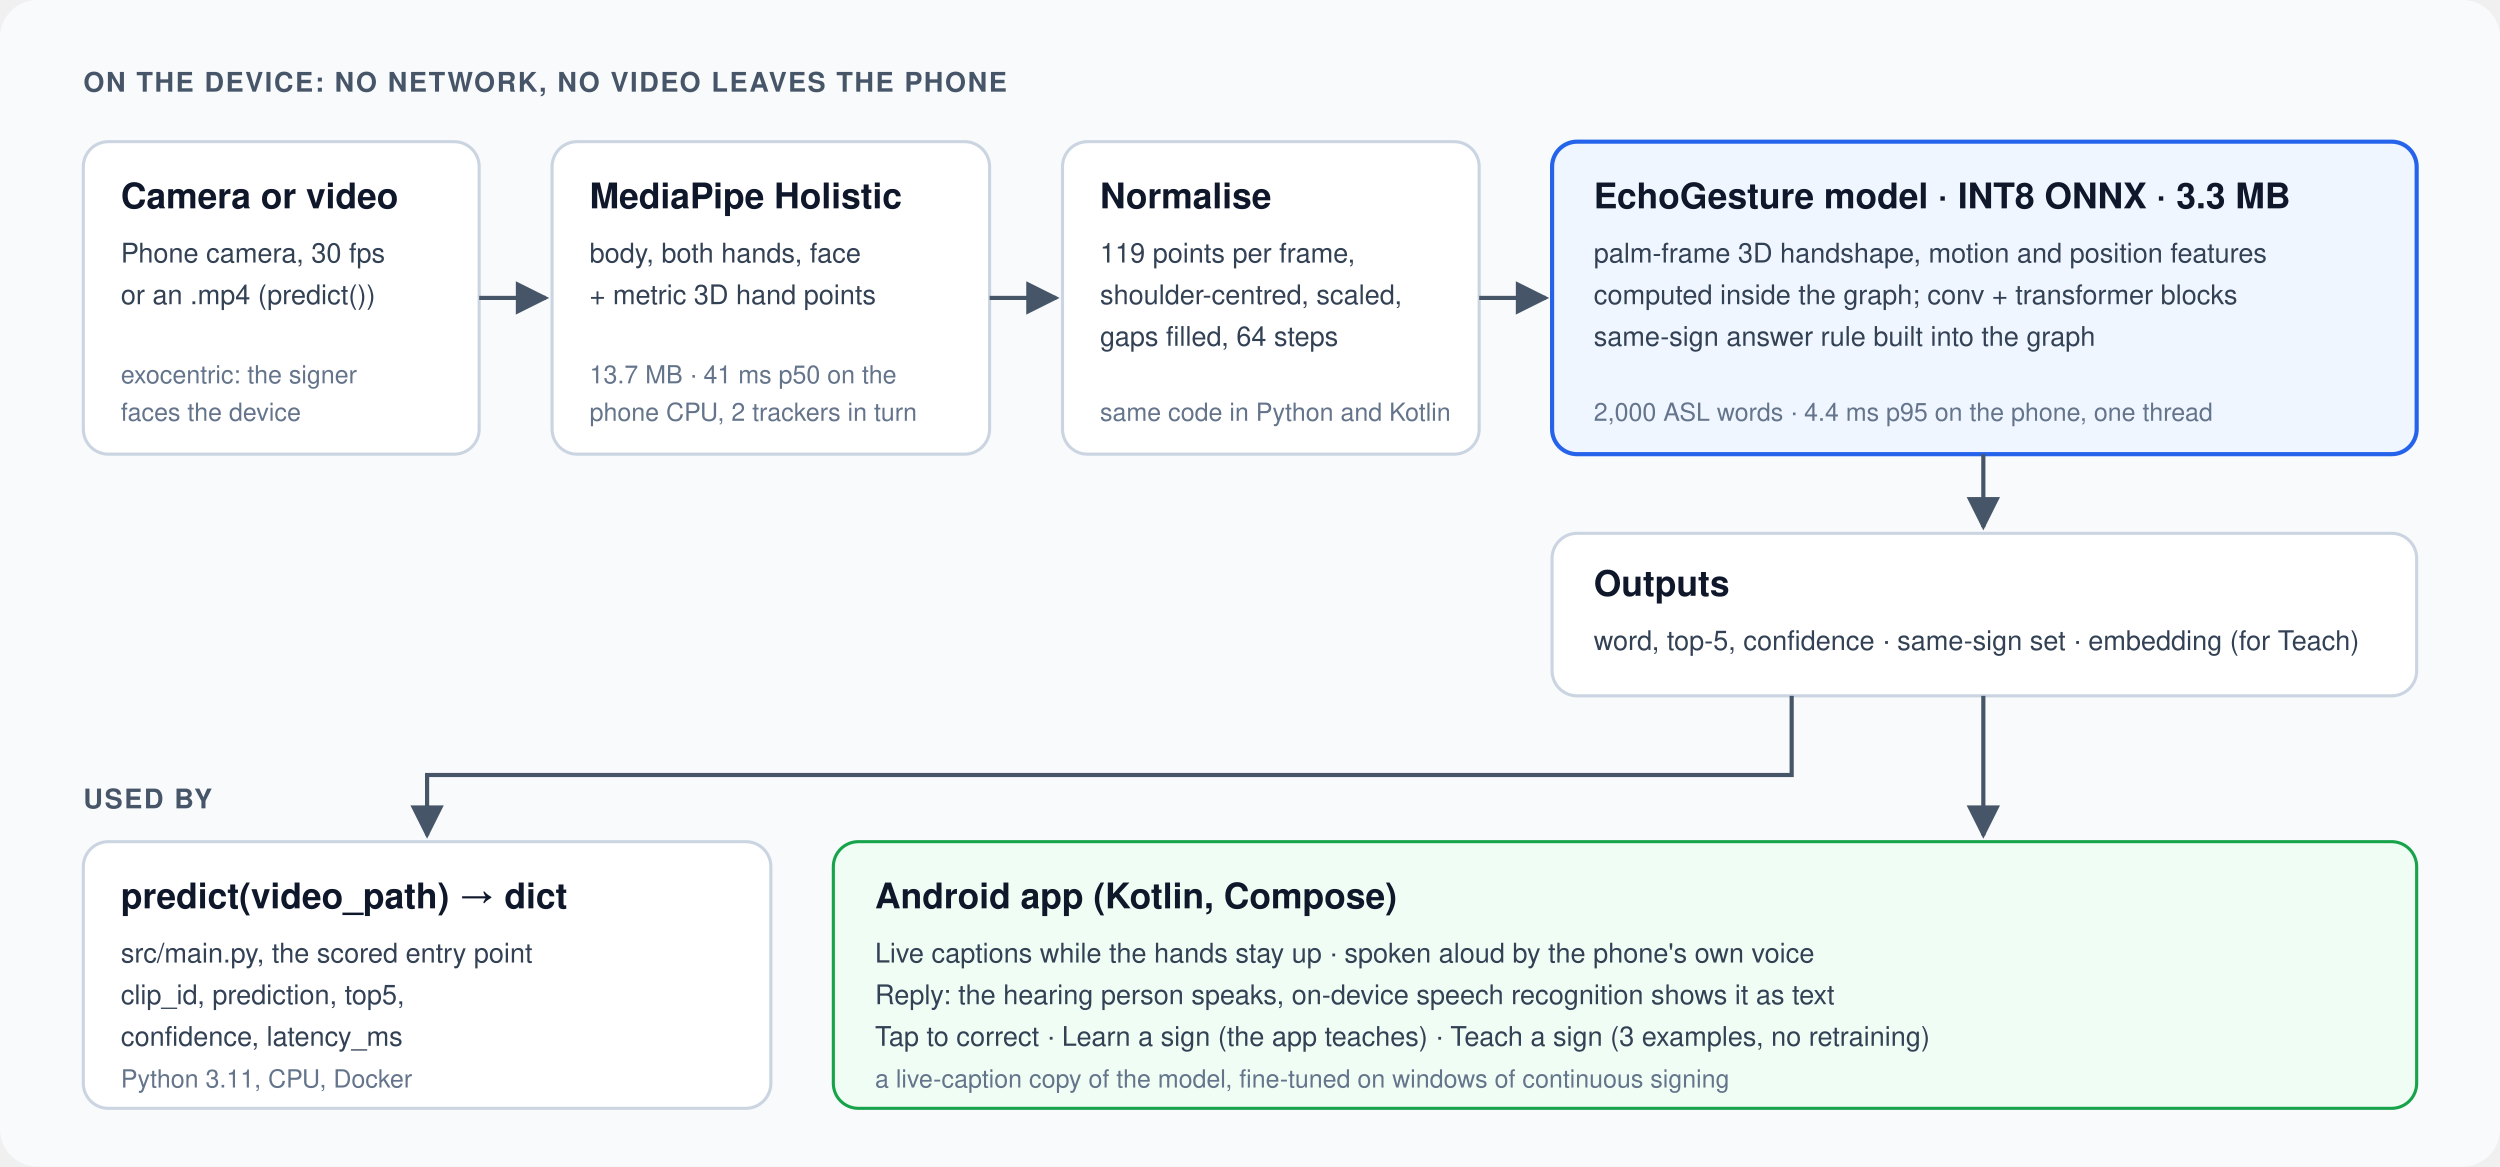
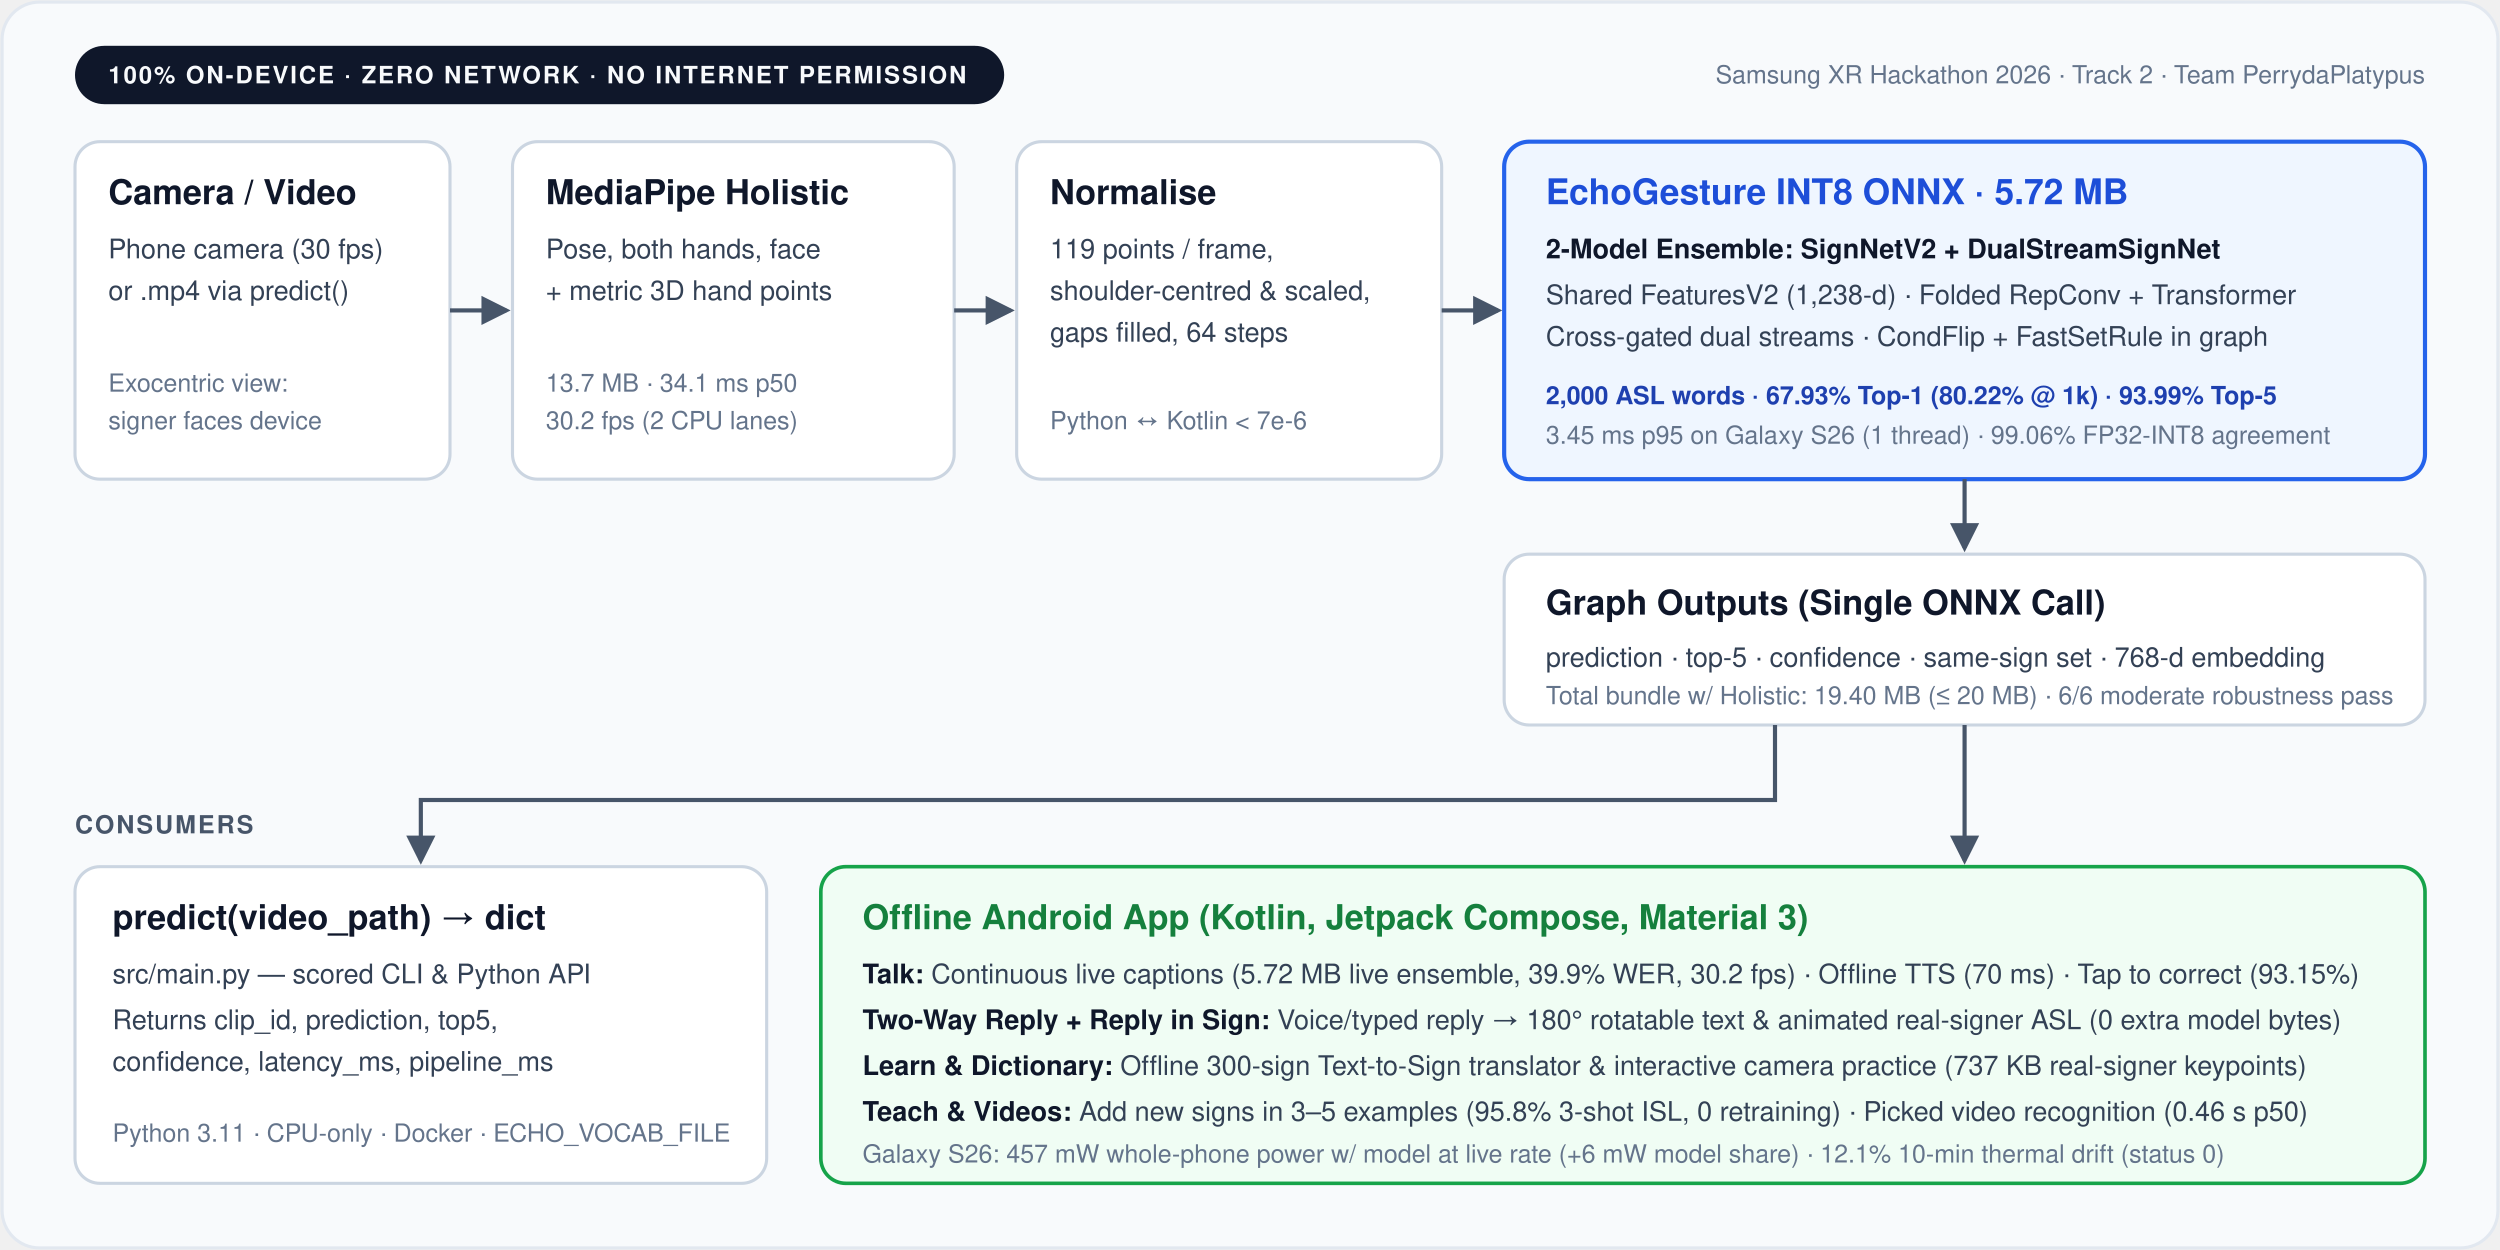
- <svg xmlns="http://www.w3.org/2000/svg" viewBox="0 0 1200 560" font-family="Segoe UI, Helvetica, Arial, sans-serif">
+ <svg xmlns="http://www.w3.org/2000/svg" viewBox="0 0 1200 600" width="1200" height="600" font-family="Segoe UI, -apple-system, BlinkMacSystemFont, Helvetica, Arial, sans-serif">
  <defs>
-     <marker id="arrow" viewBox="0 0 10 10" refX="9" refY="5" markerWidth="8" markerHeight="8" orient="auto-start-reverse">
+     <marker id="arrow" viewBox="0 0 10 10" refX="8.5" refY="5" markerWidth="7" markerHeight="7" orient="auto-start-reverse">
      <path d="M 0 0 L 10 5 L 0 10 z" fill="#475569" />
    </marker>
    <style>
+       .bg { fill: #f8fafc; stroke: #e2e8f0; stroke-width: 1.5; }
      .box { fill: #ffffff; stroke: #cbd5e1; stroke-width: 1.5; }
      .key { fill: #eff6ff; stroke: #2563eb; stroke-width: 2; }
-       .app { fill: #f0fdf4; stroke: #16a34a; stroke-width: 1.5; }
-       .h { font-size: 17px; font-weight: 700; fill: #0f172a; }
+       .app { fill: #f0fdf4; stroke: #16a34a; stroke-width: 1.75; }
+       .pill { fill: #0f172a; }
+       .pill-txt { font-size: 11.5px; font-weight: 700; fill: #f8fafc; letter-spacing: 0.08em; }
+       .h { font-size: 16.5px; font-weight: 700; fill: #0f172a; }
+       .h-blue { font-size: 17px; font-weight: 700; fill: #1d4ed8; }
+       .h-green { font-size: 16.5px; font-weight: 700; fill: #15803d; }
      .t { font-size: 13px; fill: #334155; }
+       .b { font-size: 13px; font-weight: 700; fill: #0f172a; }
      .s { font-size: 12px; fill: #64748b; }
-       .lbl { font-size: 13px; font-weight: 700; fill: #475569; letter-spacing: 0.06em; }
+       .m { font-size: 12px; font-weight: 700; fill: #1e40af; }
+       .lbl { font-size: 12px; font-weight: 700; fill: #475569; letter-spacing: 0.08em; }
      .line { stroke: #475569; stroke-width: 2; fill: none; marker-end: url(#arrow); }
    </style>
  </defs>
-   <rect x="0" y="0" width="1200" height="560" rx="18" fill="#f8fafc" />
-   <text class="lbl" x="40" y="44">ON THE DEVICE: NO NETWORK, NO VIDEO LEAVES THE PHONE</text>
-   <rect class="box" x="40" y="68" width="190" height="150" rx="12" />
-   <text class="h" x="58" y="100">Camera or video</text>
-   <text class="t" x="58" y="126">Phone camera, 30 fps</text>
-   <text class="t" x="58" y="146">or an .mp4 (predict())</text>
-   <text class="s" x="58" y="184">exocentric: the signer</text>
-   <text class="s" x="58" y="202">faces the device</text>
-   <rect class="box" x="265" y="68" width="210" height="150" rx="12" />
-   <text class="h" x="283" y="100">MediaPipe Holistic</text>
-   <text class="t" x="283" y="126">body, both hands, face</text>
-   <text class="t" x="283" y="146">+ metric 3D hand points</text>
-   <text class="s" x="283" y="184">13.7 MB · 41 ms p50 on the</text>
-   <text class="s" x="283" y="202">phone CPU, 2 trackers in turn</text>
-   <rect class="box" x="510" y="68" width="200" height="150" rx="12" />
-   <text class="h" x="528" y="100">Normalise</text>
-   <text class="t" x="528" y="126">119 points per frame,</text>
-   <text class="t" x="528" y="146">shoulder-centred, scaled,</text>
-   <text class="t" x="528" y="166">gaps filled, 64 steps</text>
-   <text class="s" x="528" y="202">same code in Python and Kotlin</text>
-   <rect class="key" x="745" y="68" width="415" height="150" rx="12" />
-   <text class="h" x="765" y="100">EchoGesture model · INT8 ONNX · 3.3 MB</text>
-   <text class="t" x="765" y="126">palm-frame 3D handshape, motion and position features</text>
-   <text class="t" x="765" y="146">computed inside the graph; conv + transformer blocks</text>
-   <text class="t" x="765" y="166">same-sign answer rule built into the graph</text>
-   <text class="s" x="765" y="202">2,000 ASL words · 4.4 ms p95 on the phone, one thread</text>
-   <path class="line" d="M 230 143 L 262 143" />
-   <path class="line" d="M 475 143 L 507 143" />
-   <path class="line" d="M 710 143 L 742 143" />
-   <rect class="box" x="745" y="256" width="415" height="78" rx="12" />
-   <text class="h" x="765" y="286">Outputs</text>
-   <text class="t" x="765" y="312">word, top-5, confidence · same-sign set · embedding (for Teach)</text>
-   <path class="line" d="M 952 218 L 952 253" />
-   <text class="lbl" x="40" y="388">USED BY</text>
-   <rect class="box" x="40" y="404" width="330" height="128" rx="12" />
-   <text class="h" x="58" y="436">predict(video_path) → dict</text>
-   <text class="t" x="58" y="462">src/main.py, the scored entry point</text>
-   <text class="t" x="58" y="482">clip_id, prediction, top5,</text>
-   <text class="t" x="58" y="502">confidence, latency_ms</text>
-   <text class="s" x="58" y="522">Python 3.11, CPU, Docker</text>
-   <rect class="app" x="400" y="404" width="760" height="128" rx="12" />
-   <text class="h" x="420" y="436">Android app (Kotlin, Compose)</text>
-   <text class="t" x="420" y="462">Live captions while the hands stay up · spoken aloud by the phone's own voice</text>
-   <text class="t" x="420" y="482">Reply: the hearing person speaks, on-device speech recognition shows it as text</text>
-   <text class="t" x="420" y="502">Tap to correct · Learn a sign (the app teaches) · Teach a sign (3 examples, no retraining)</text>
-   <text class="s" x="420" y="522">a live-caption copy of the model, fine-tuned on windows of continuous signing</text>
-   <path class="line" d="M 860 334 L 860 372 L 205 372 L 205 401" />
-   <path class="line" d="M 952 334 L 952 401" />
+   <rect class="bg" x="1" y="1" width="1198" height="598" rx="18" />
+   <rect class="pill" x="36" y="22" width="446" height="28" rx="14" />
+   <text class="pill-txt" x="52" y="40">100% ON-DEVICE · ZERO NETWORK · NO INTERNET PERMISSION</text>
+   <text class="s" x="1164" y="40" text-anchor="end">Samsung XR Hackathon 2026 · Track 2 · Team PerrydaPlatypus</text>
+   <rect class="box" x="36" y="68" width="180" height="162" rx="12" />
+   <text class="h" x="52" y="98">Camera / Video</text>
+   <text class="t" x="52" y="124">Phone camera (30 fps)</text>
+   <text class="t" x="52" y="144">or .mp4 via predict()</text>
+   <text class="s" x="52" y="188">Exocentric view:</text>
+   <text class="s" x="52" y="206">signer faces device</text>
+   <rect class="box" x="246" y="68" width="212" height="162" rx="12" />
+   <text class="h" x="262" y="98">MediaPipe Holistic</text>
+   <text class="t" x="262" y="124">Pose, both hands, face</text>
+   <text class="t" x="262" y="144">+ metric 3D hand points</text>
+   <text class="s" x="262" y="188">13.7 MB · 34.1 ms p50</text>
+   <text class="s" x="262" y="206">30.2 fps (2 CPU lanes)</text>
+   <rect class="box" x="488" y="68" width="204" height="162" rx="12" />
+   <text class="h" x="504" y="98">Normalise</text>
+   <text class="t" x="504" y="124">119 points / frame,</text>
+   <text class="t" x="504" y="144">shoulder-centred &amp; scaled,</text>
+   <text class="t" x="504" y="164">gaps filled, 64 steps</text>
+   <text class="s" x="504" y="206">Python ↔ Kotlin &lt; 7e-6</text>
+   <rect class="key" x="722" y="68" width="442" height="162" rx="12" />
+   <text class="h-blue" x="742" y="98">EchoGesture INT8 ONNX · 5.72 MB</text>
+   <text class="b" x="742" y="124">2-Model Ensemble: SignNetV2 + DualStreamSignNet</text>
+   <text class="t" x="742" y="146">Shared FeaturesV2 (1,238-d) · Folded RepConv + Transformer</text>
+   <text class="t" x="742" y="166">Cross-gated dual streams · CondFlip + FastSetRule in graph</text>
+   <text class="m" x="742" y="194">2,000 ASL words · 67.93% Top-1 (80.22% @ 1k) · 93.99% Top-5</text>
+   <text class="s" x="742" y="213">3.45 ms p95 on Galaxy S26 (1 thread) · 99.06% FP32-INT8 agreement</text>
+   <path class="line" d="M 216 149 L 243 149" />
+   <path class="line" d="M 458 149 L 485 149" />
+   <path class="line" d="M 692 149 L 719 149" />
+   <rect class="box" x="722" y="266" width="442" height="82" rx="12" />
+   <text class="h" x="742" y="295">Graph Outputs (Single ONNX Call)</text>
+   <text class="t" x="742" y="320">prediction · top-5 · confidence · same-sign set · 768-d embedding</text>
+   <text class="s" x="742" y="338">Total bundle w/ Holistic: 19.40 MB (≤ 20 MB) · 6/6 moderate robustness pass</text>
+   <path class="line" d="M 943 230 L 943 263" />
+   <text class="lbl" x="36" y="400">CONSUMERS</text>
+   <rect class="box" x="36" y="416" width="332" height="152" rx="12" />
+   <text class="h" x="54" y="446">predict(video_path) → dict</text>
+   <text class="t" x="54" y="472">src/main.py — scored CLI &amp; Python API</text>
+   <text class="t" x="54" y="494">Returns clip_id, prediction, top5,</text>
+   <text class="t" x="54" y="514">confidence, latency_ms, pipeline_ms</text>
+   <text class="s" x="54" y="548">Python 3.11 · CPU-only · Docker · ECHO_VOCAB_FILE</text>
+   <rect class="app" x="394" y="416" width="770" height="152" rx="12" />
+   <text class="h-green" x="414" y="446">Offline Android App (Kotlin, Jetpack Compose, Material 3)</text>
+   <text class="t" x="414" y="472">
+     <tspan font-weight="700" fill="#0f172a">Talk:</tspan> Continuous live captions (5.72 MB live ensemble, 39.9% WER, 30.2 fps) · Offline TTS (70 ms) · Tap to correct (93.15%)</text>
+   <text class="t" x="414" y="494">
+     <tspan font-weight="700" fill="#0f172a">Two-Way Reply + Reply in Sign:</tspan> Voice/typed reply → 180° rotatable text &amp; animated real-signer ASL (0 extra model bytes)</text>
+   <text class="t" x="414" y="516">
+     <tspan font-weight="700" fill="#0f172a">Learn &amp; Dictionary:</tspan> Offline 300-sign Text-to-Sign translator &amp; interactive camera practice (737 KB real-signer keypoints)</text>
+   <text class="t" x="414" y="538">
+     <tspan font-weight="700" fill="#0f172a">Teach &amp; Videos:</tspan> Add new signs in 3–5 examples (95.8% 3-shot ISL, 0 retraining) · Picked video recognition (0.46 s p50)</text>
+   <text class="s" x="414" y="558">Galaxy S26: 457 mW whole-phone power w/ model at live rate (+6 mW model share) · 12.1% 10-min thermal drift (status 0)</text>
+   <path class="line" d="M 852 348 L 852 384 L 202 384 L 202 413" />
+   <path class="line" d="M 943 348 L 943 413" />
</svg>
